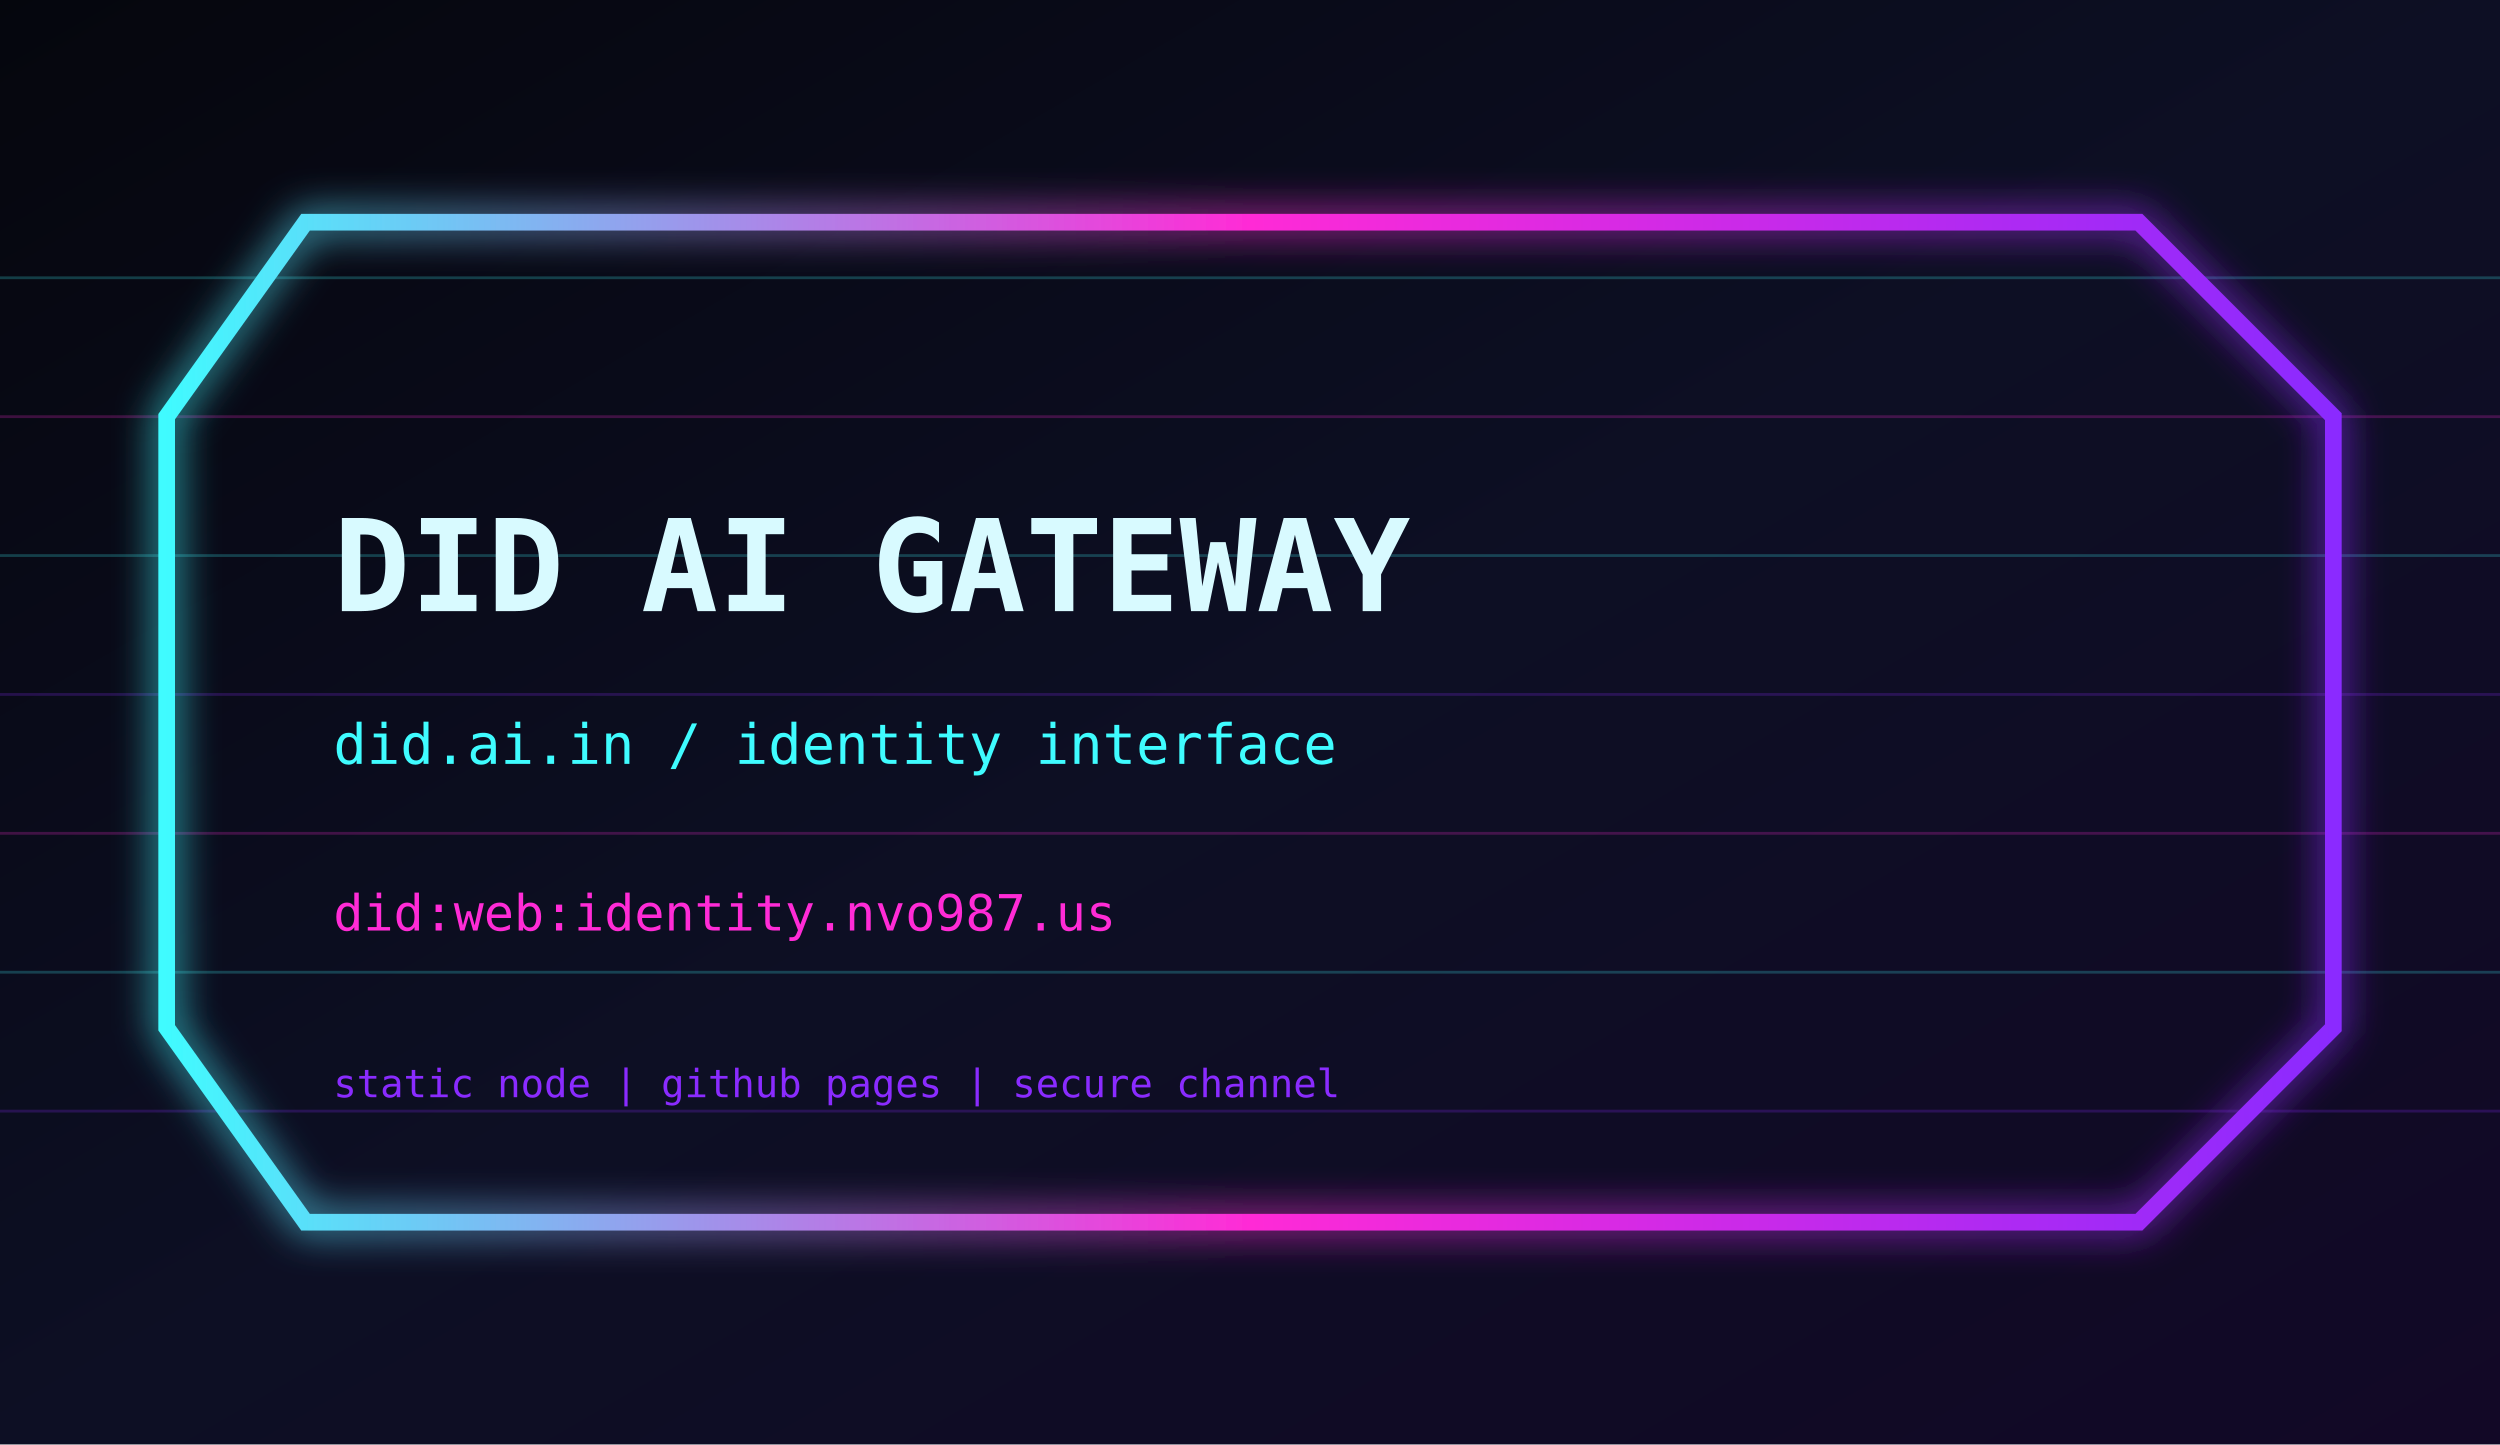
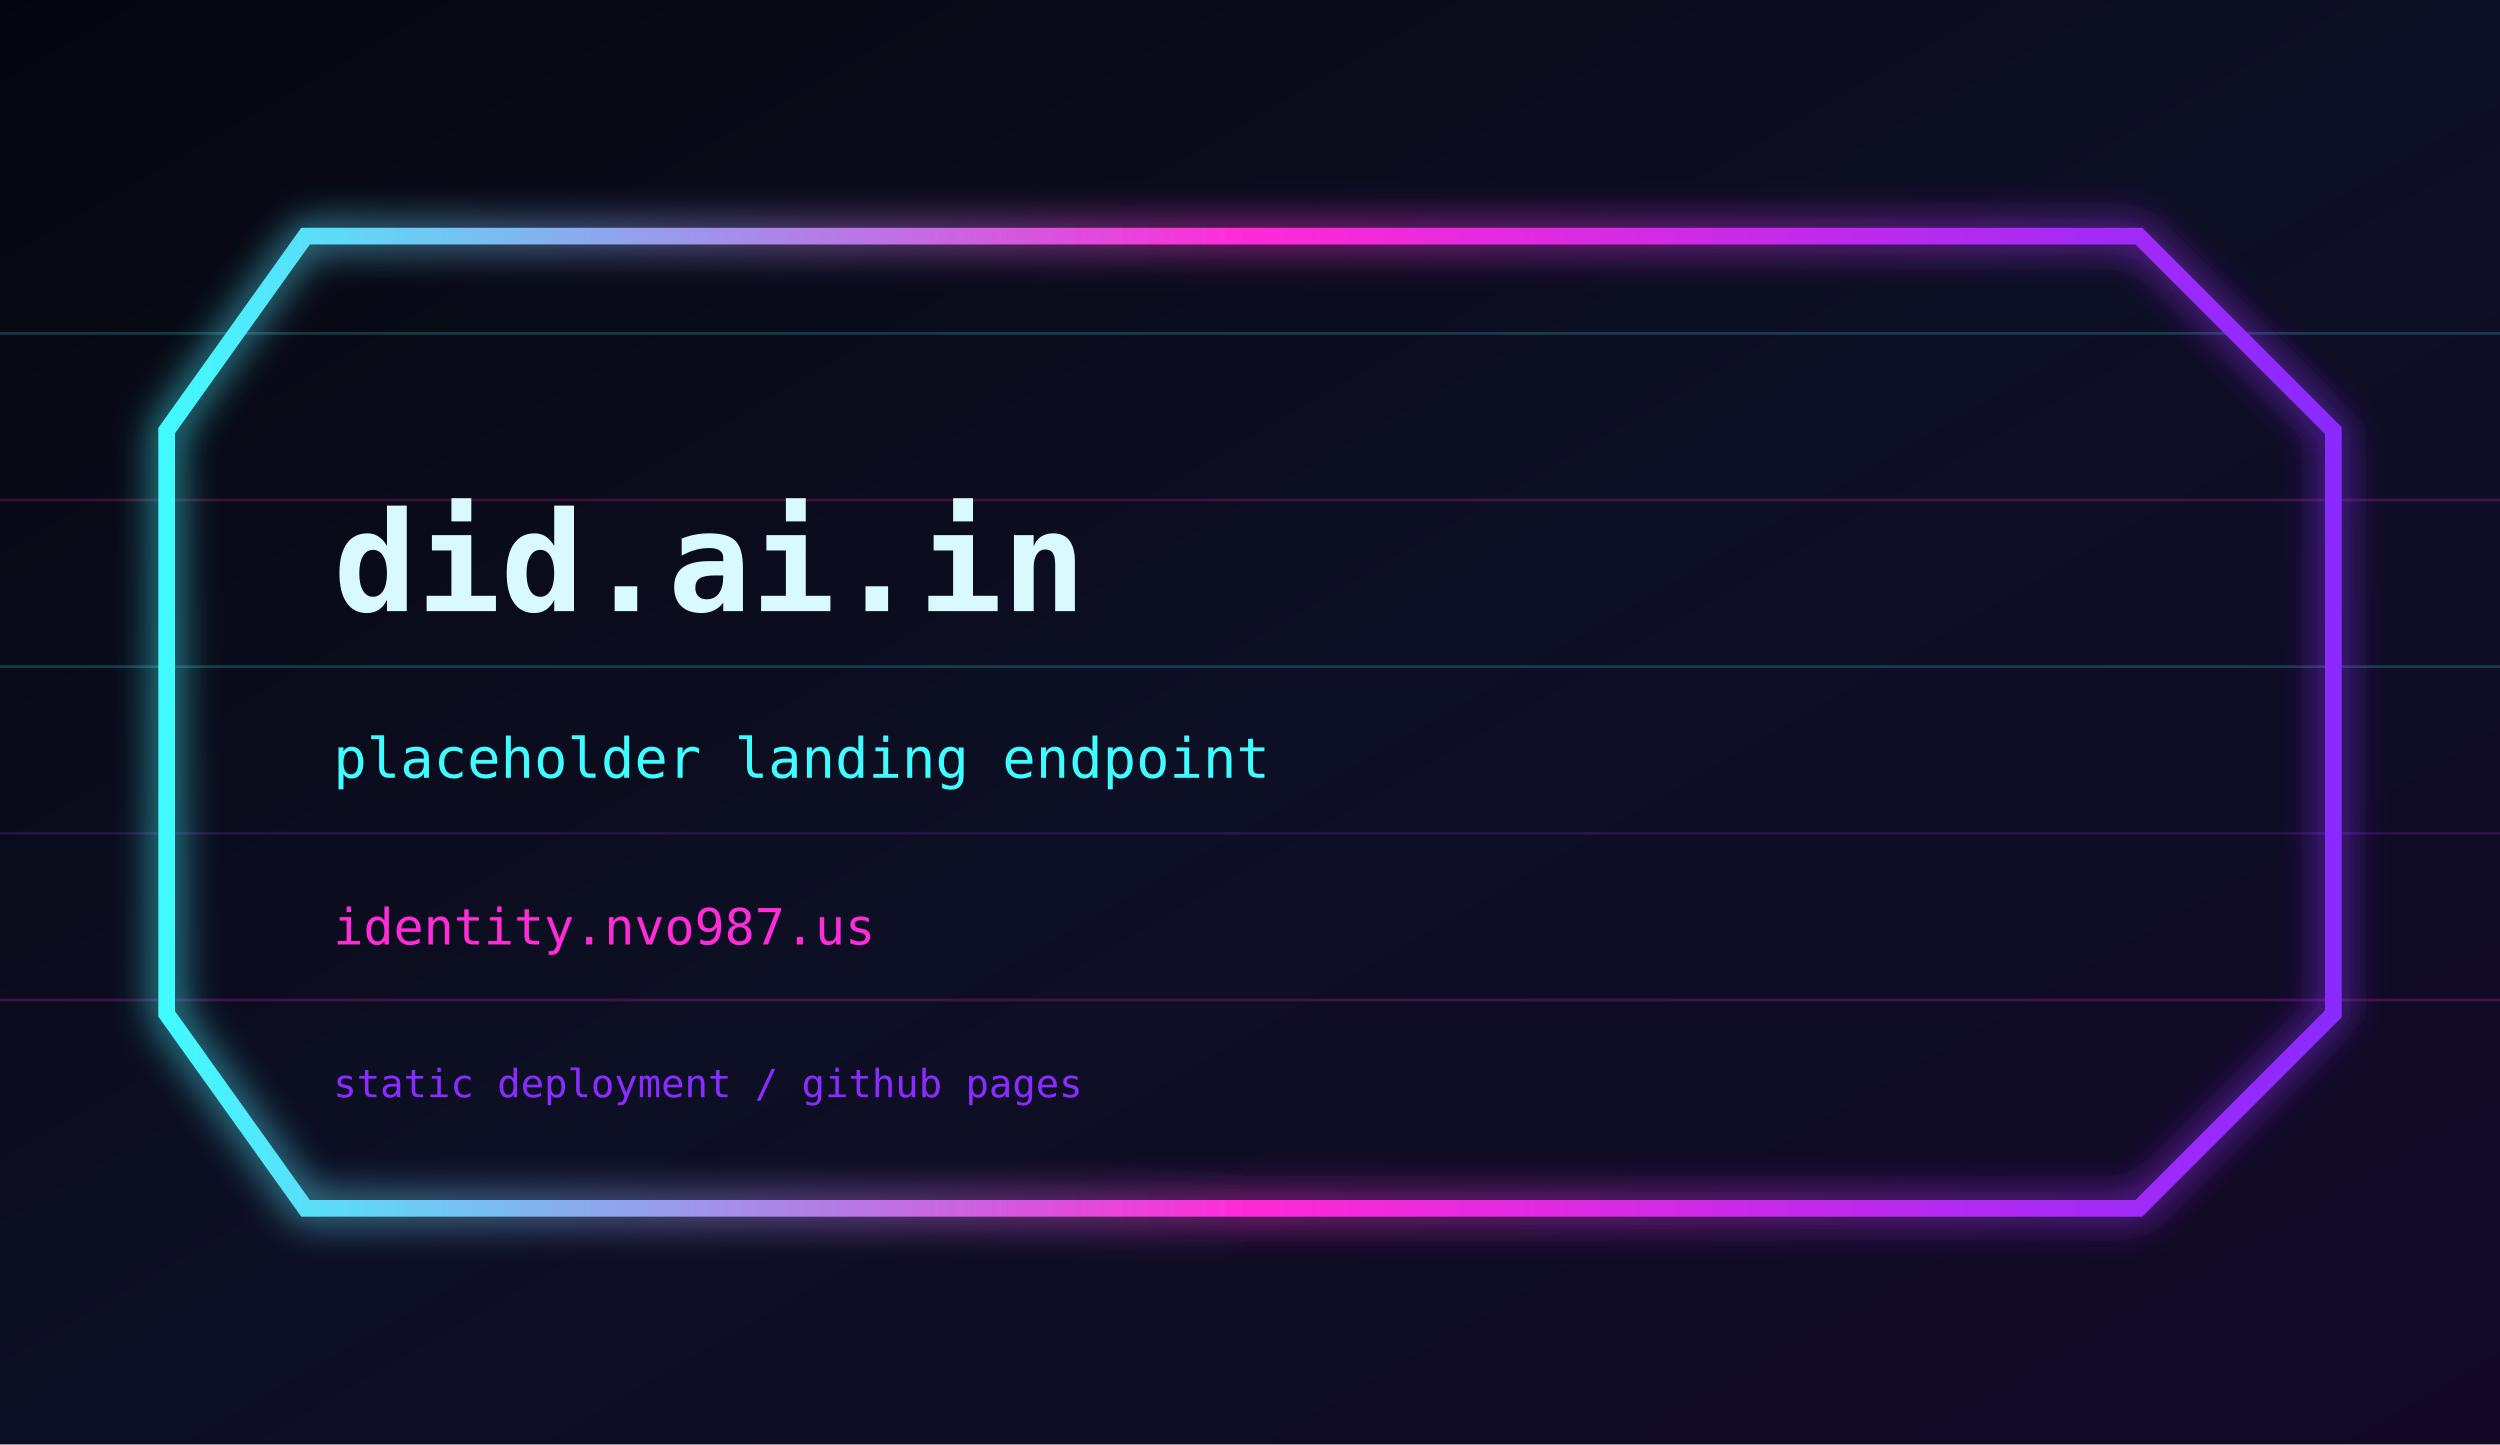
<svg xmlns="http://www.w3.org/2000/svg" width="900" height="520" viewBox="0 0 900 520">
  <defs>
    <linearGradient id="bg" x1="0" y1="0" x2="1" y2="1">
      <stop offset="0%" stop-color="#05060d" />
      <stop offset="50%" stop-color="#0d0f24" />
      <stop offset="100%" stop-color="#120826" />
    </linearGradient>
    <linearGradient id="neon" x1="0" y1="0" x2="1" y2="0">
      <stop offset="0%" stop-color="#3ffcff" />
      <stop offset="50%" stop-color="#ff2bd6" />
      <stop offset="100%" stop-color="#8a2bff" />
    </linearGradient>
    <filter id="glow">
      <feGaussianBlur stdDeviation="7" result="blur" />
      <feMerge>
        <feMergeNode in="blur" />
        <feMergeNode in="SourceGraphic" />
      </feMerge>
    </filter>
  </defs>
  <rect width="900" height="520" fill="url(#bg)" />
-   <g opacity="0.22">
-     <path d="M0 100 H900" stroke="#3ffcff" stroke-width="1" />
-     <path d="M0 150 H900" stroke="#ff2bd6" stroke-width="1" />
-     <path d="M0 200 H900" stroke="#3ffcff" stroke-width="1" />
-     <path d="M0 250 H900" stroke="#8a2bff" stroke-width="1" />
-     <path d="M0 300 H900" stroke="#ff2bd6" stroke-width="1" />
-     <path d="M0 350 H900" stroke="#3ffcff" stroke-width="1" />
-     <path d="M0 400 H900" stroke="#8a2bff" stroke-width="1" />
+   <g opacity="0.20">
+     <path d="M0 120 H900" stroke="#3ffcff" stroke-width="1" />
+     <path d="M0 180 H900" stroke="#ff2bd6" stroke-width="1" />
+     <path d="M0 240 H900" stroke="#3ffcff" stroke-width="1" />
+     <path d="M0 300 H900" stroke="#8a2bff" stroke-width="1" />
+     <path d="M0 360 H900" stroke="#ff2bd6" stroke-width="1" />
  </g>
  <g filter="url(#glow)">
-     <polygon points="110,80 770,80 840,150 840,370 770,440 110,440 60,370 60,150" fill="none" stroke="url(#neon)" stroke-width="6" />
+     <polygon points="110,85 770,85 840,155 840,365 770,435 110,435 60,365 60,155" fill="none" stroke="url(#neon)" stroke-width="6" />
  </g>
-   <text x="120" y="220" font-family="monospace" font-size="46" fill="#d8faff" font-weight="bold">
-     DID AI GATEWAY
+   <text x="120" y="220" font-family="monospace" font-size="50" fill="#d8faff" font-weight="bold">
+     did.ai.in
  </text>
-   <text x="120" y="275" font-family="monospace" font-size="20" fill="#3ffcff">
-     did.ai.in / identity interface
+   <text x="120" y="280" font-family="monospace" font-size="20" fill="#3ffcff">
+     placeholder landing endpoint
  </text>
-   <text x="120" y="335" font-family="monospace" font-size="18" fill="#ff2bd6">
-     did:web:identity.nvo987.us
+   <text x="120" y="340" font-family="monospace" font-size="18" fill="#ff2bd6">
+     identity.nvo987.us
  </text>
  <text x="120" y="395" font-family="monospace" font-size="14" fill="#8a2bff">
-     static node | github pages | secure channel
+     static deployment / github pages
  </text>
</svg>
